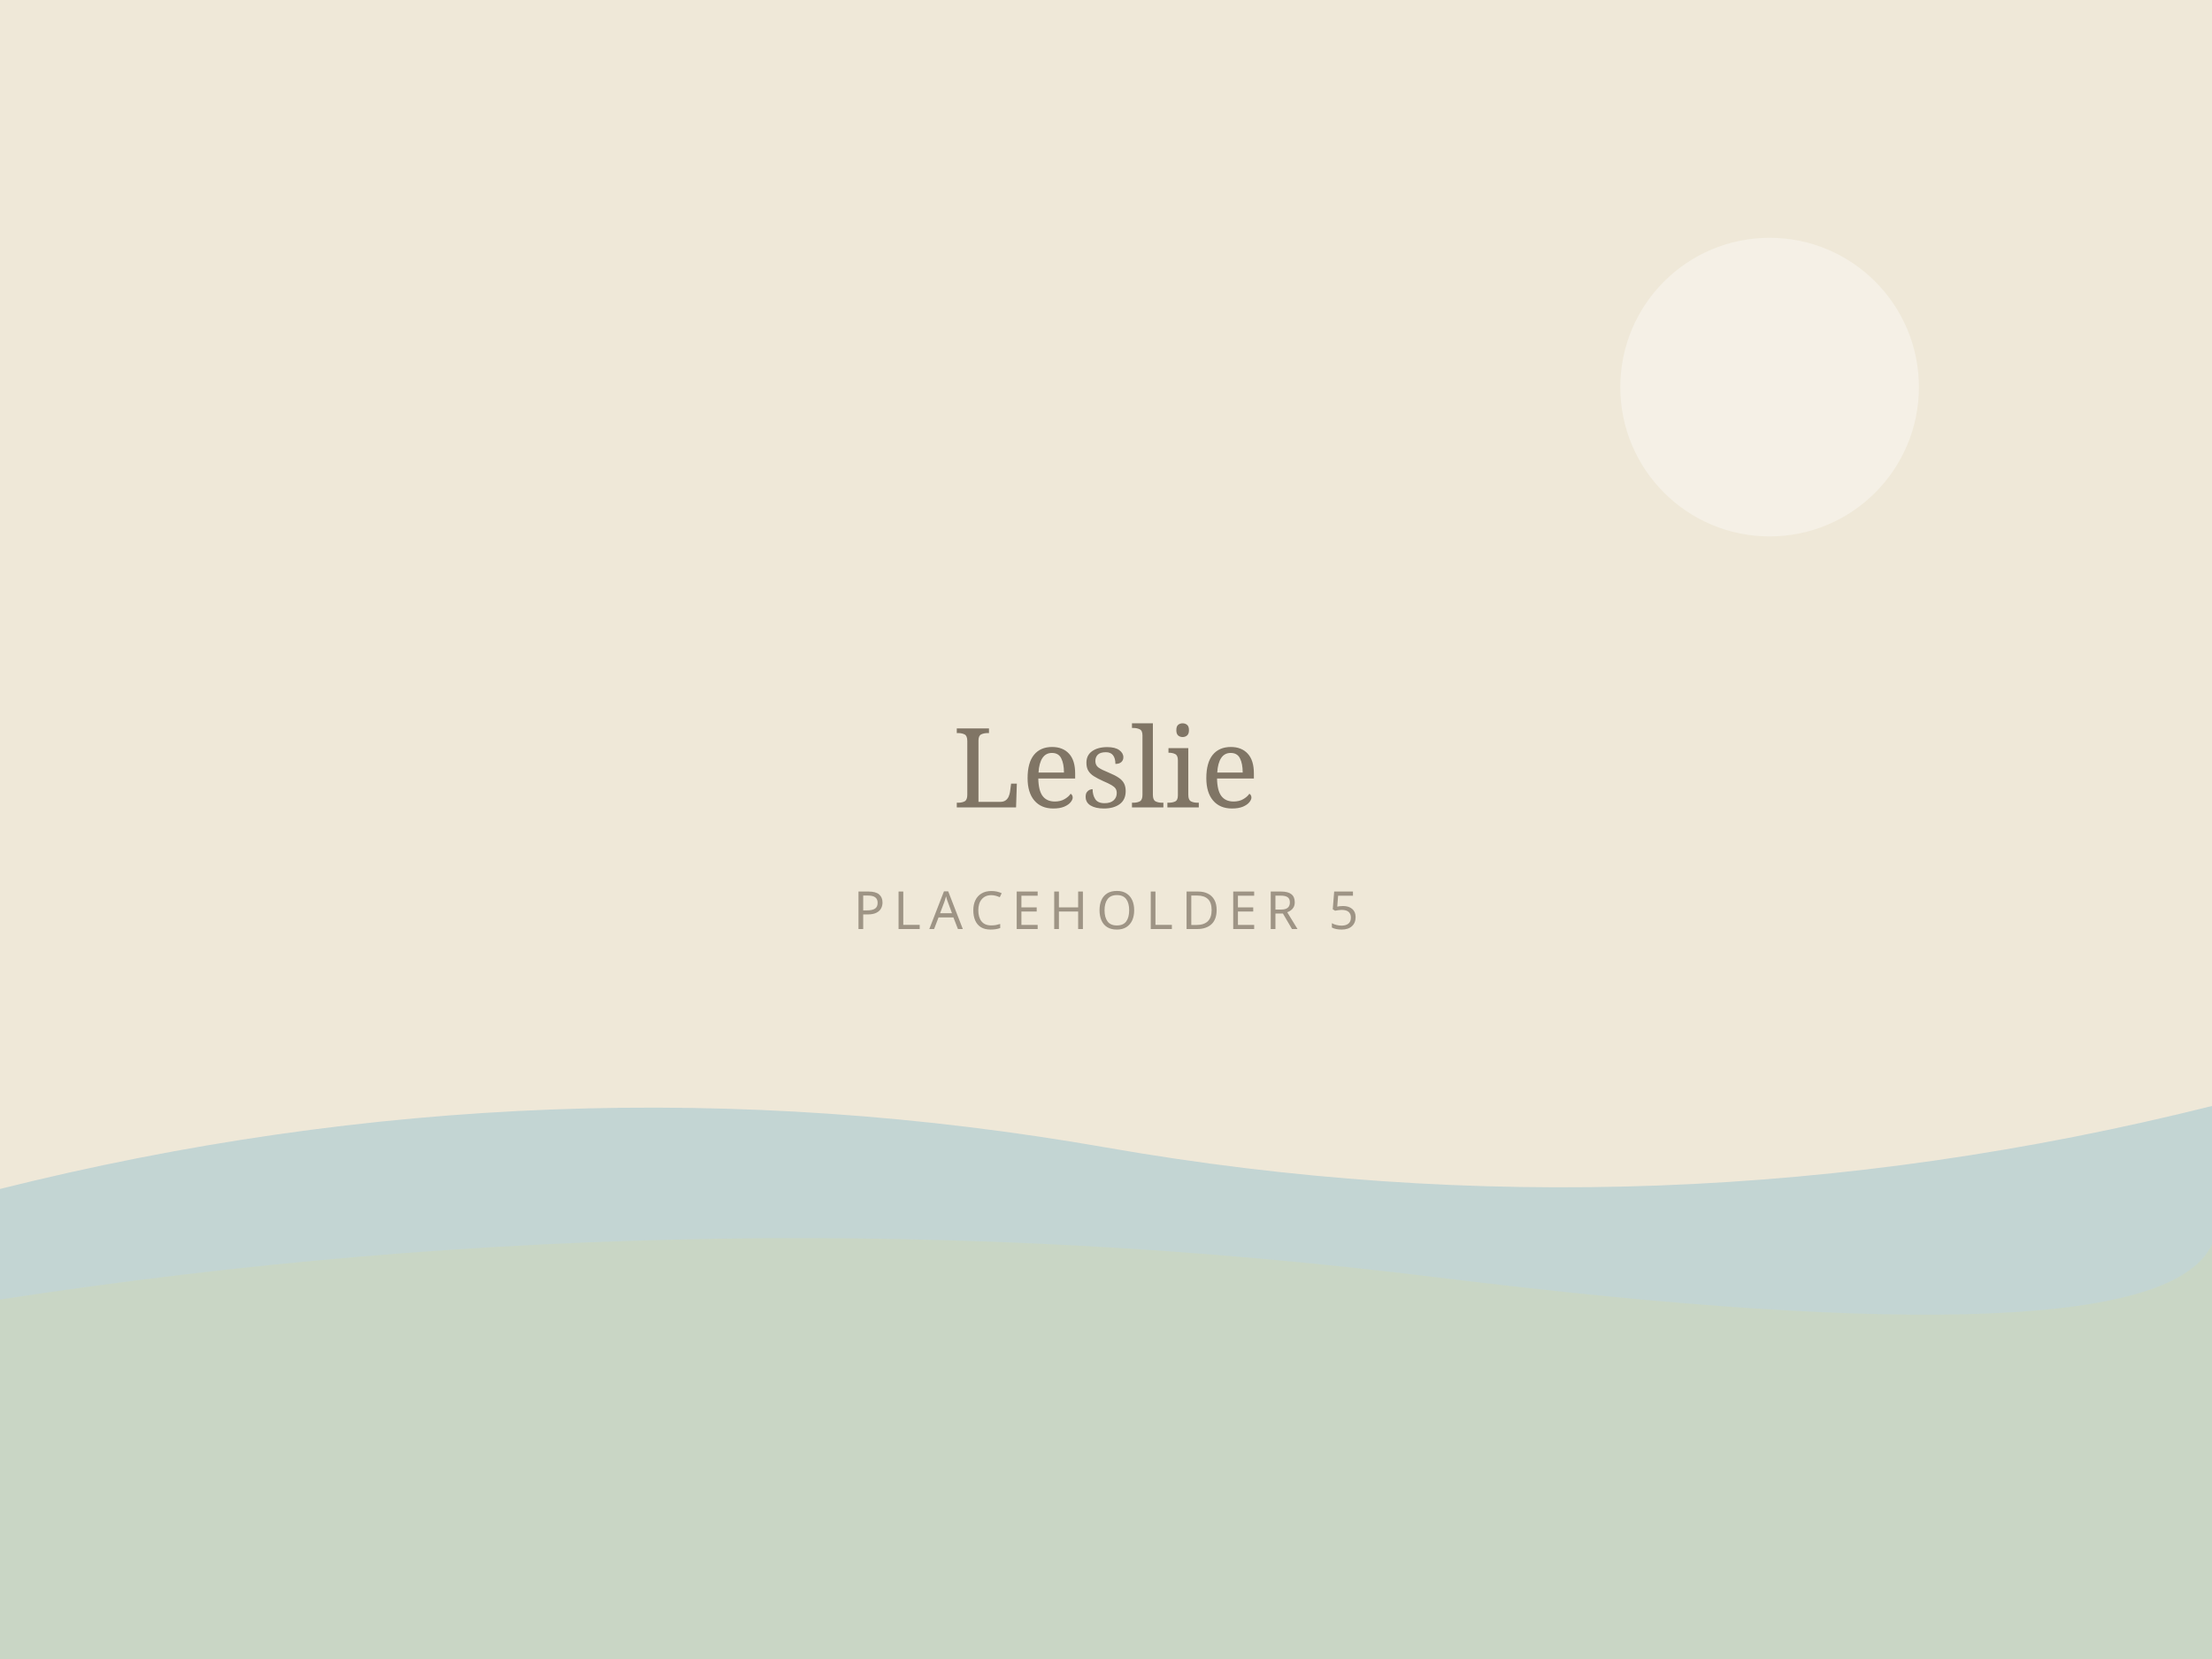
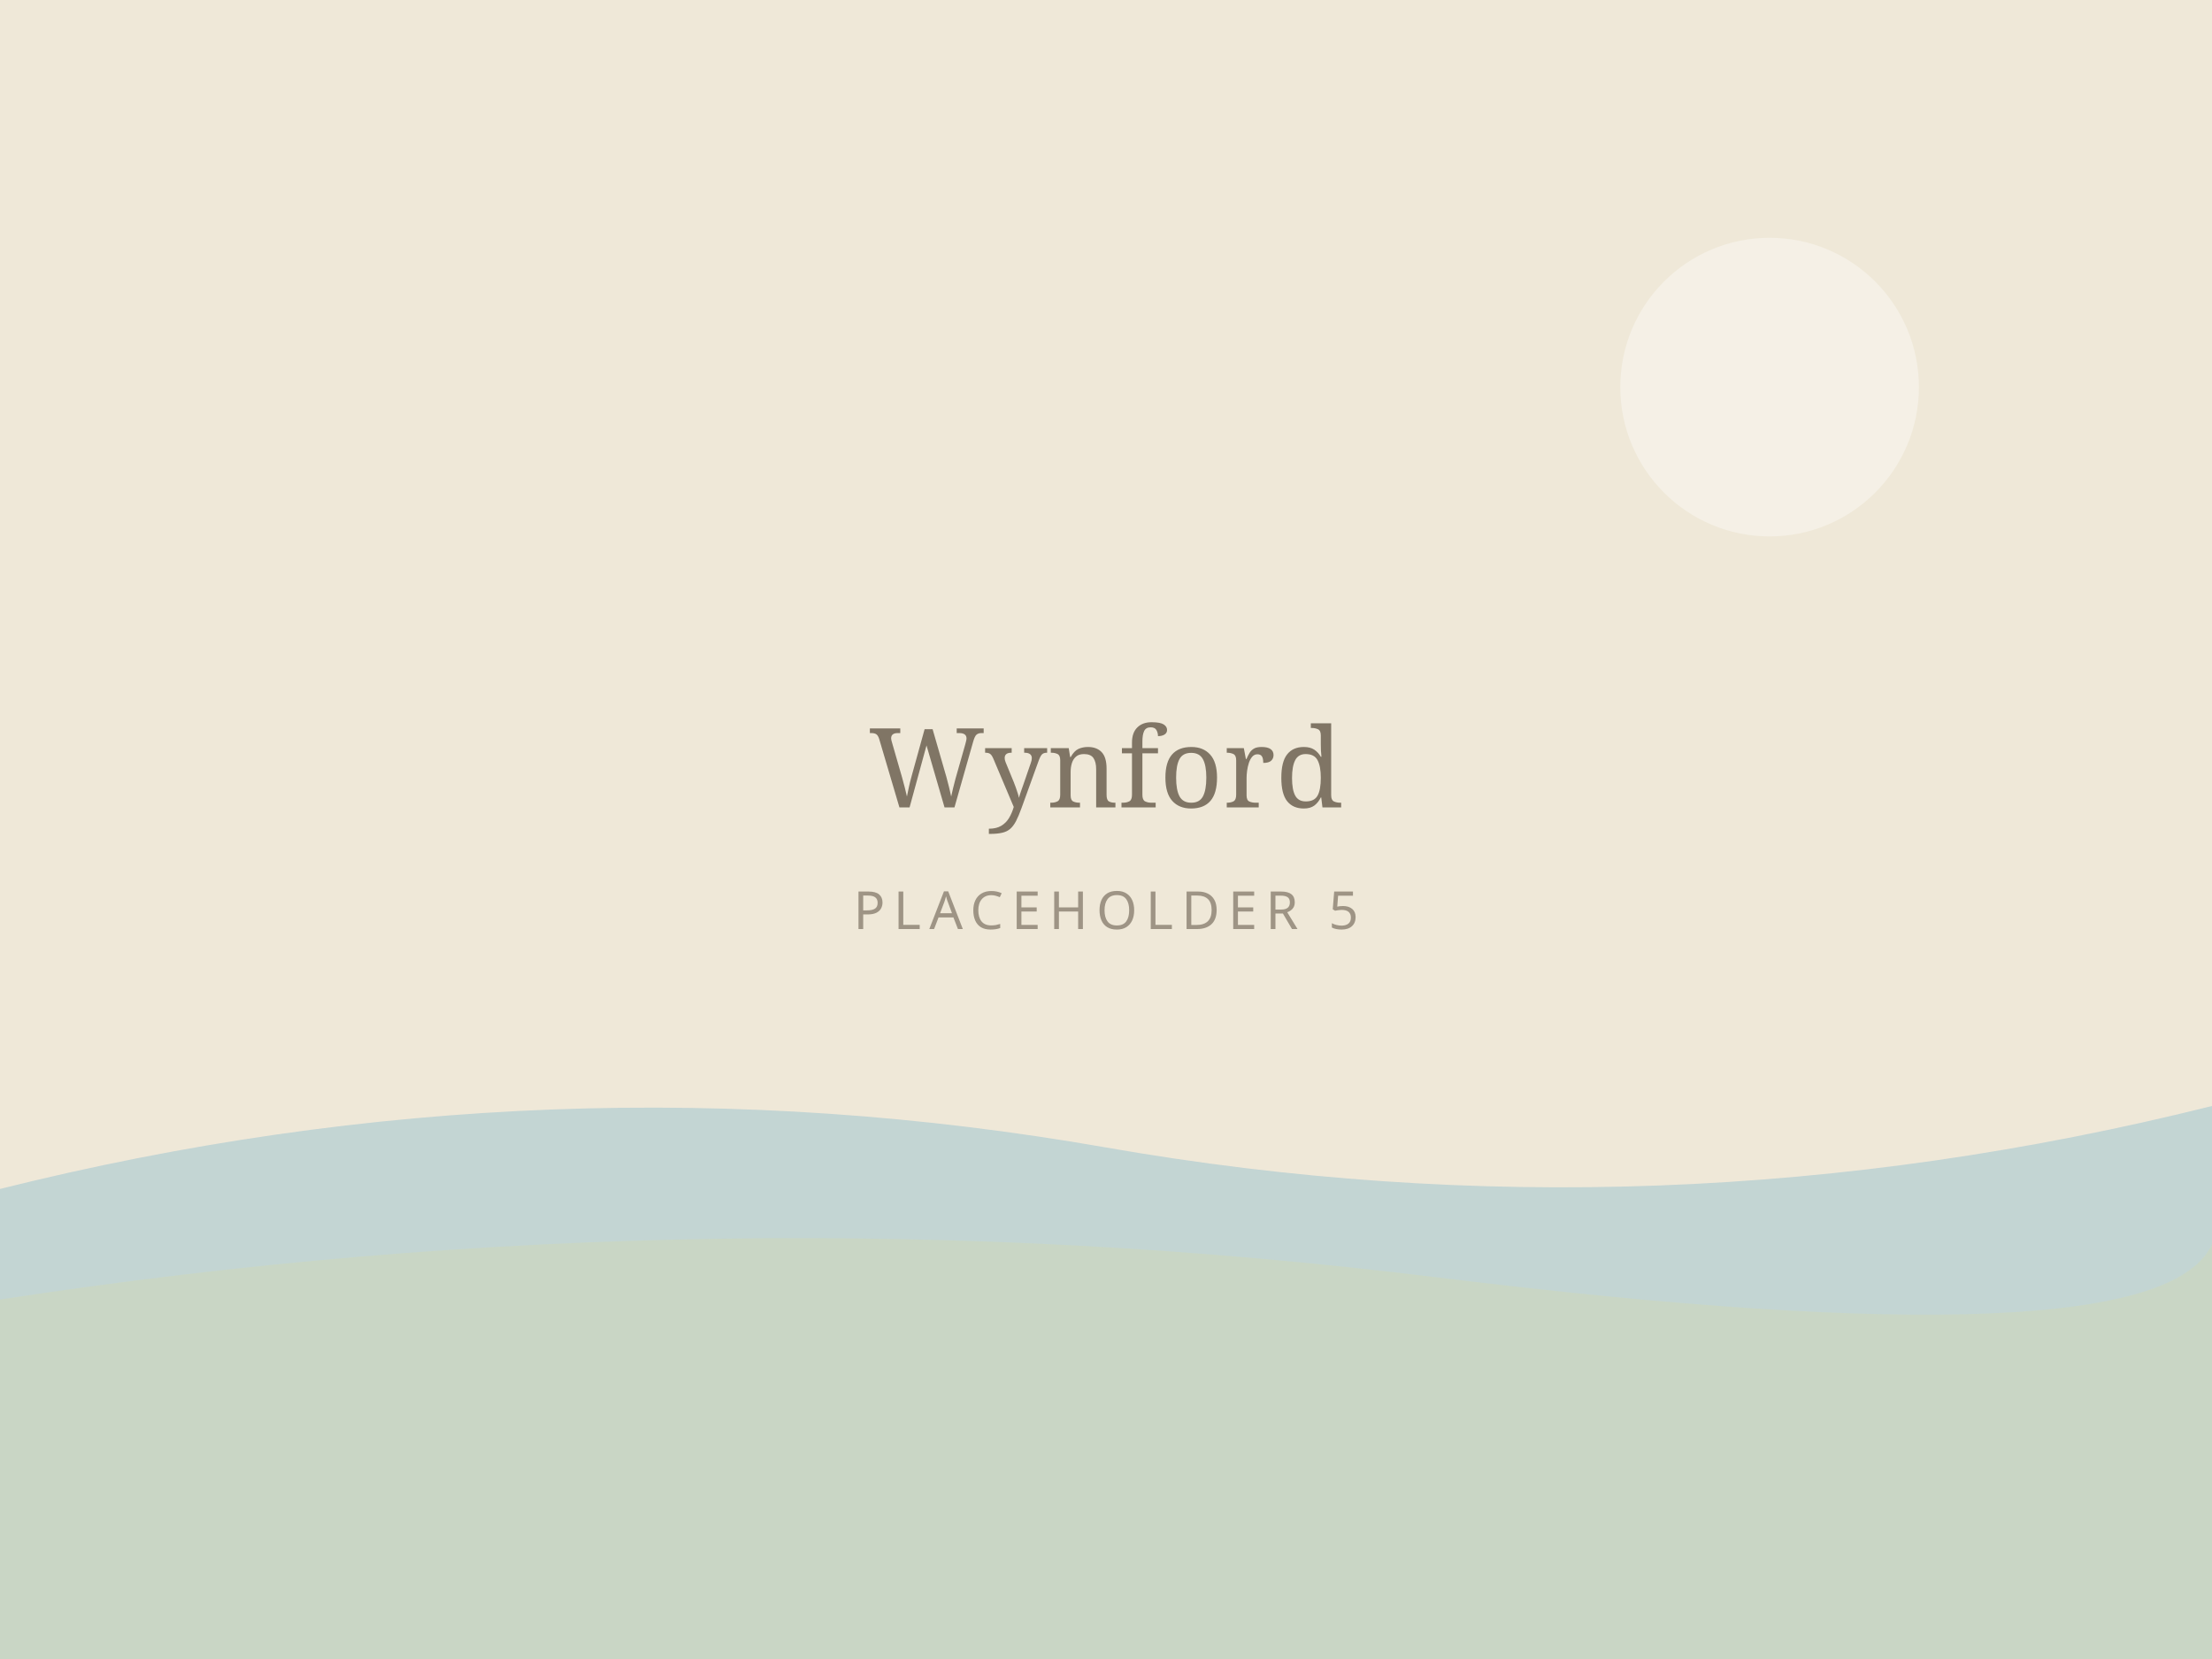
<svg xmlns="http://www.w3.org/2000/svg" viewBox="0 0 800 600">
  <rect width="800" height="600" fill="#efe8d8" />
  <path d="M0 430 Q200 380 400 415 T800 400 L800 600 L0 600 Z" fill="#9fc4d0" opacity=".55" />
  <path d="M0 470 Q260 430 520 462 T800 450 L800 600 L0 600 Z" fill="#cfd8b8" opacity=".5" />
  <circle cx="640" cy="140" r="54" fill="#fff" opacity=".35" />
-   <text x="400" y="292" text-anchor="middle" font-family="Georgia,serif" font-size="40" fill="#3b2f1f" opacity=".62">Leslie</text>
+   <text x="400" y="292" text-anchor="middle" font-family="Georgia,serif" font-size="40" fill="#3b2f1f" opacity=".62">Wynford</text>
  <text x="400" y="336" text-anchor="middle" font-family="system-ui,sans-serif" font-size="19" letter-spacing="3" fill="#3b2f1f" opacity=".45">PLACEHOLDER 5</text>
</svg>
